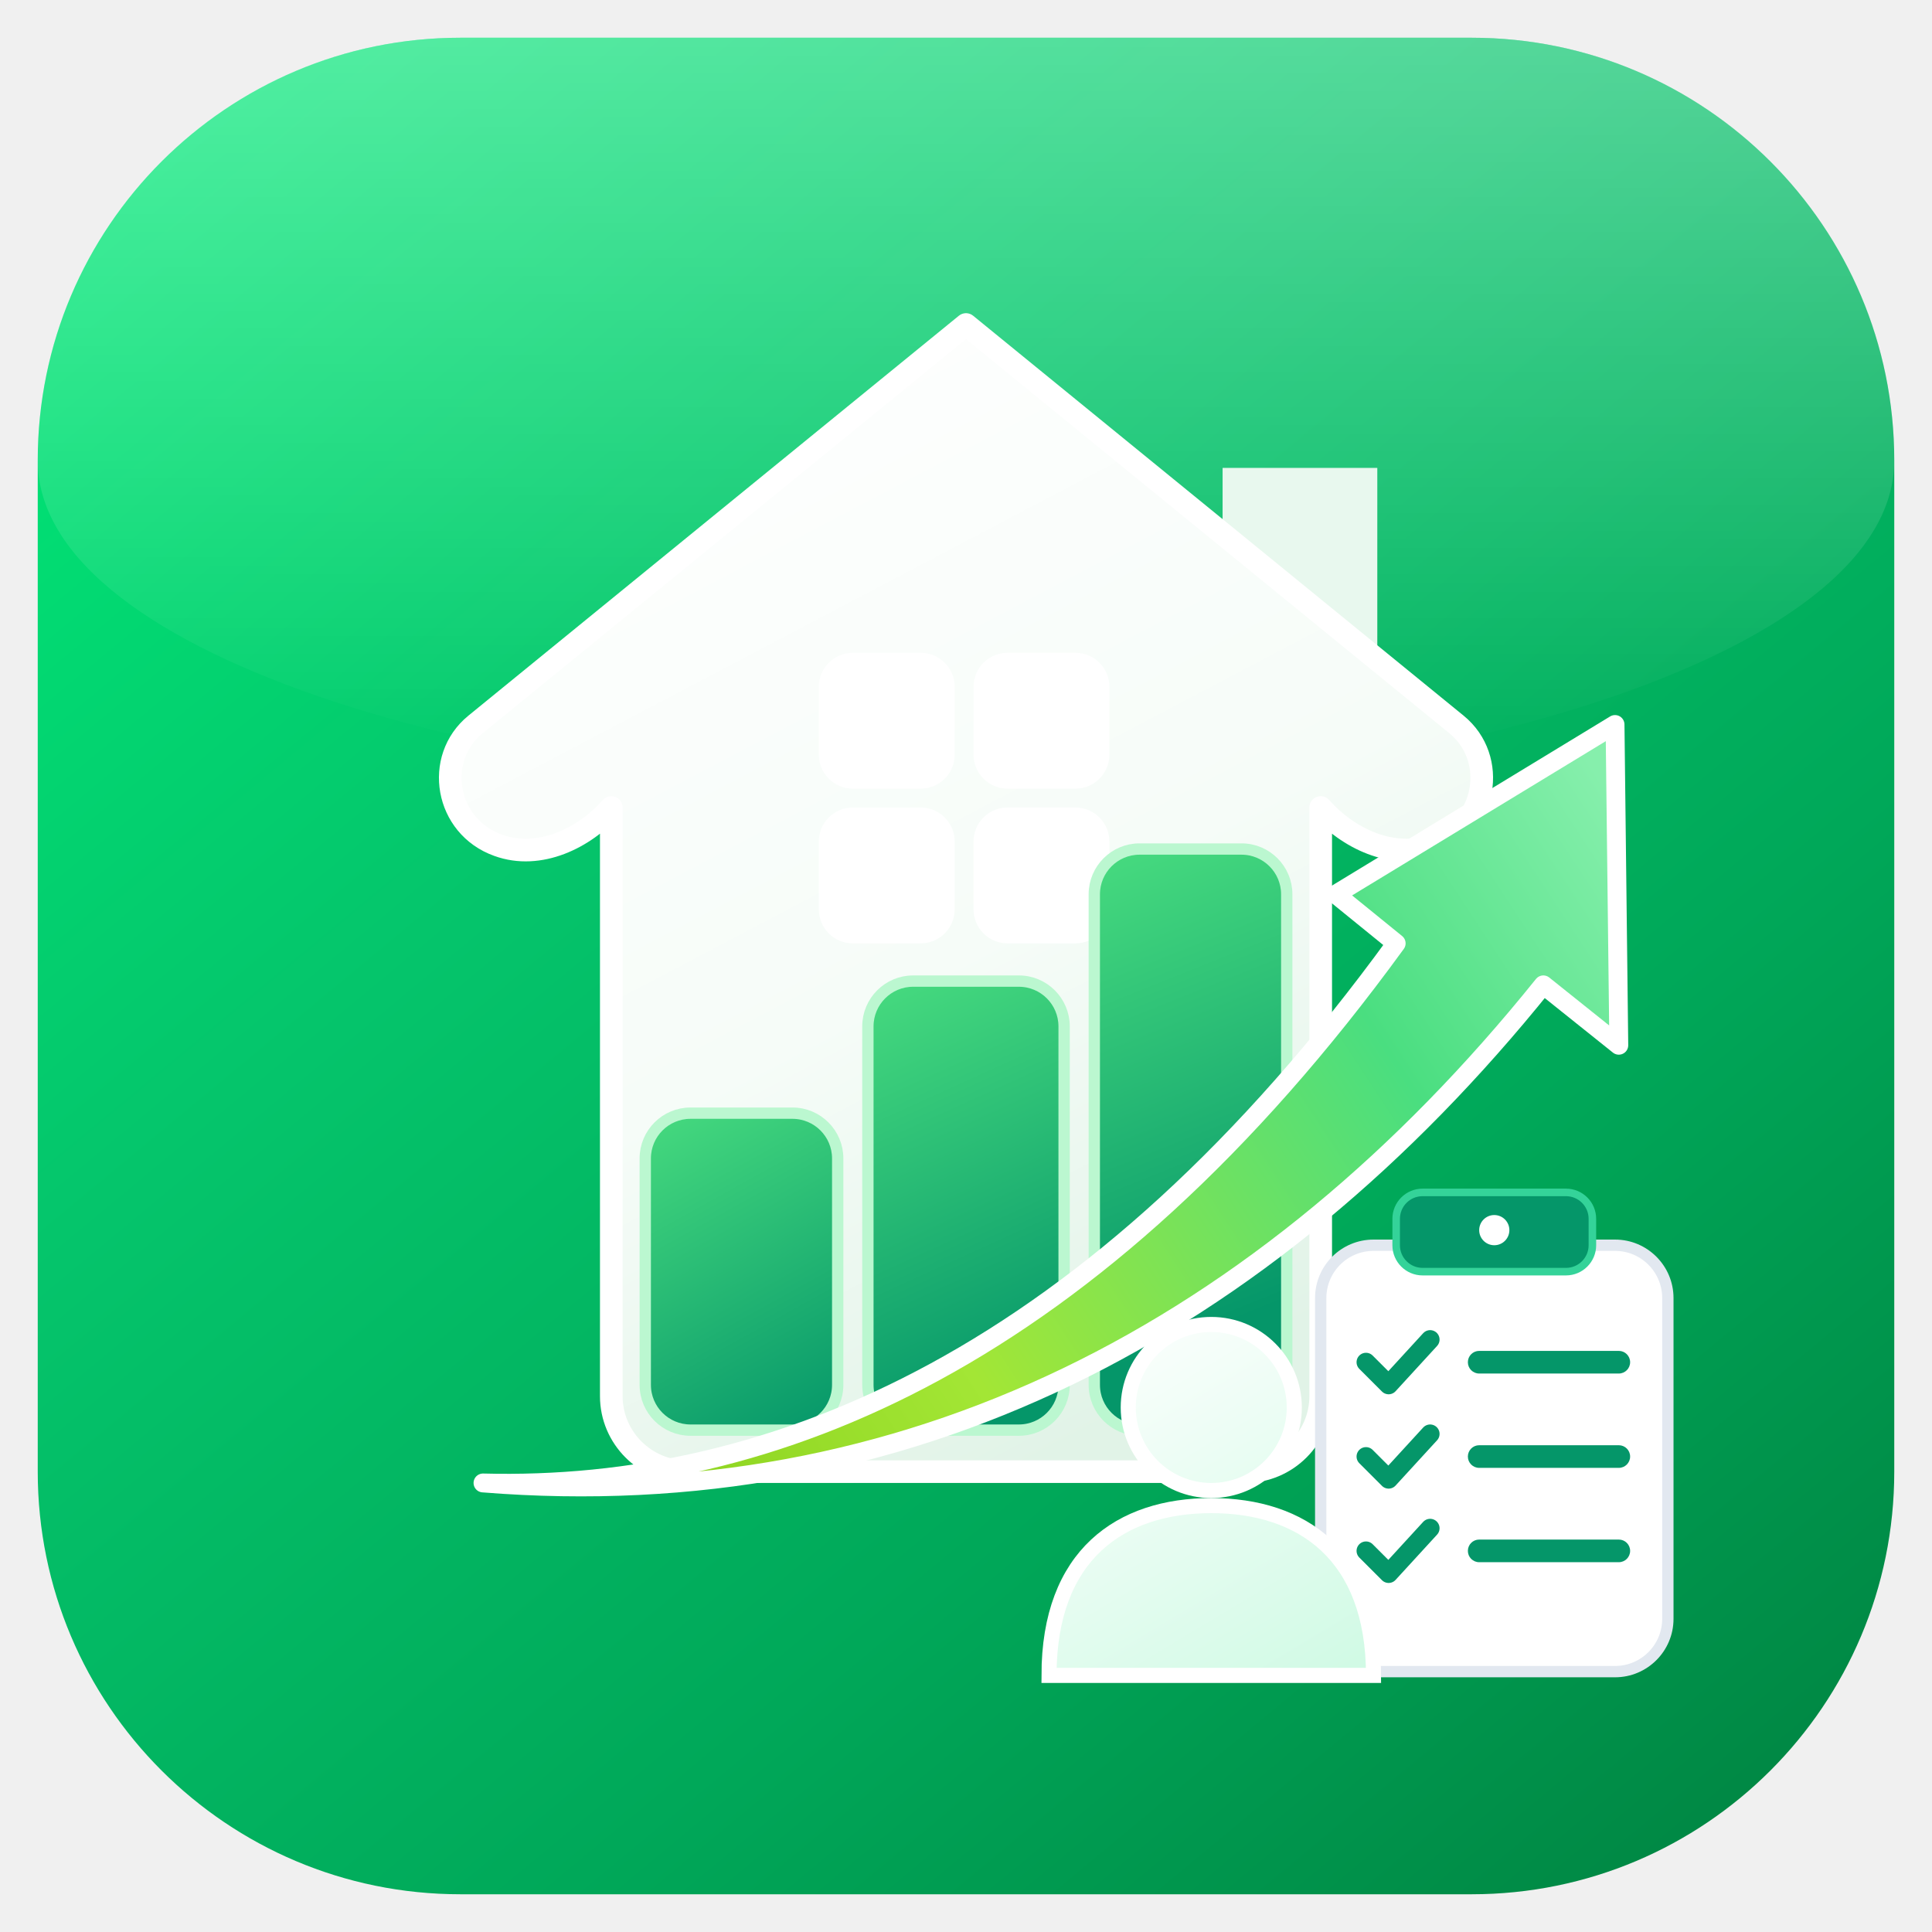
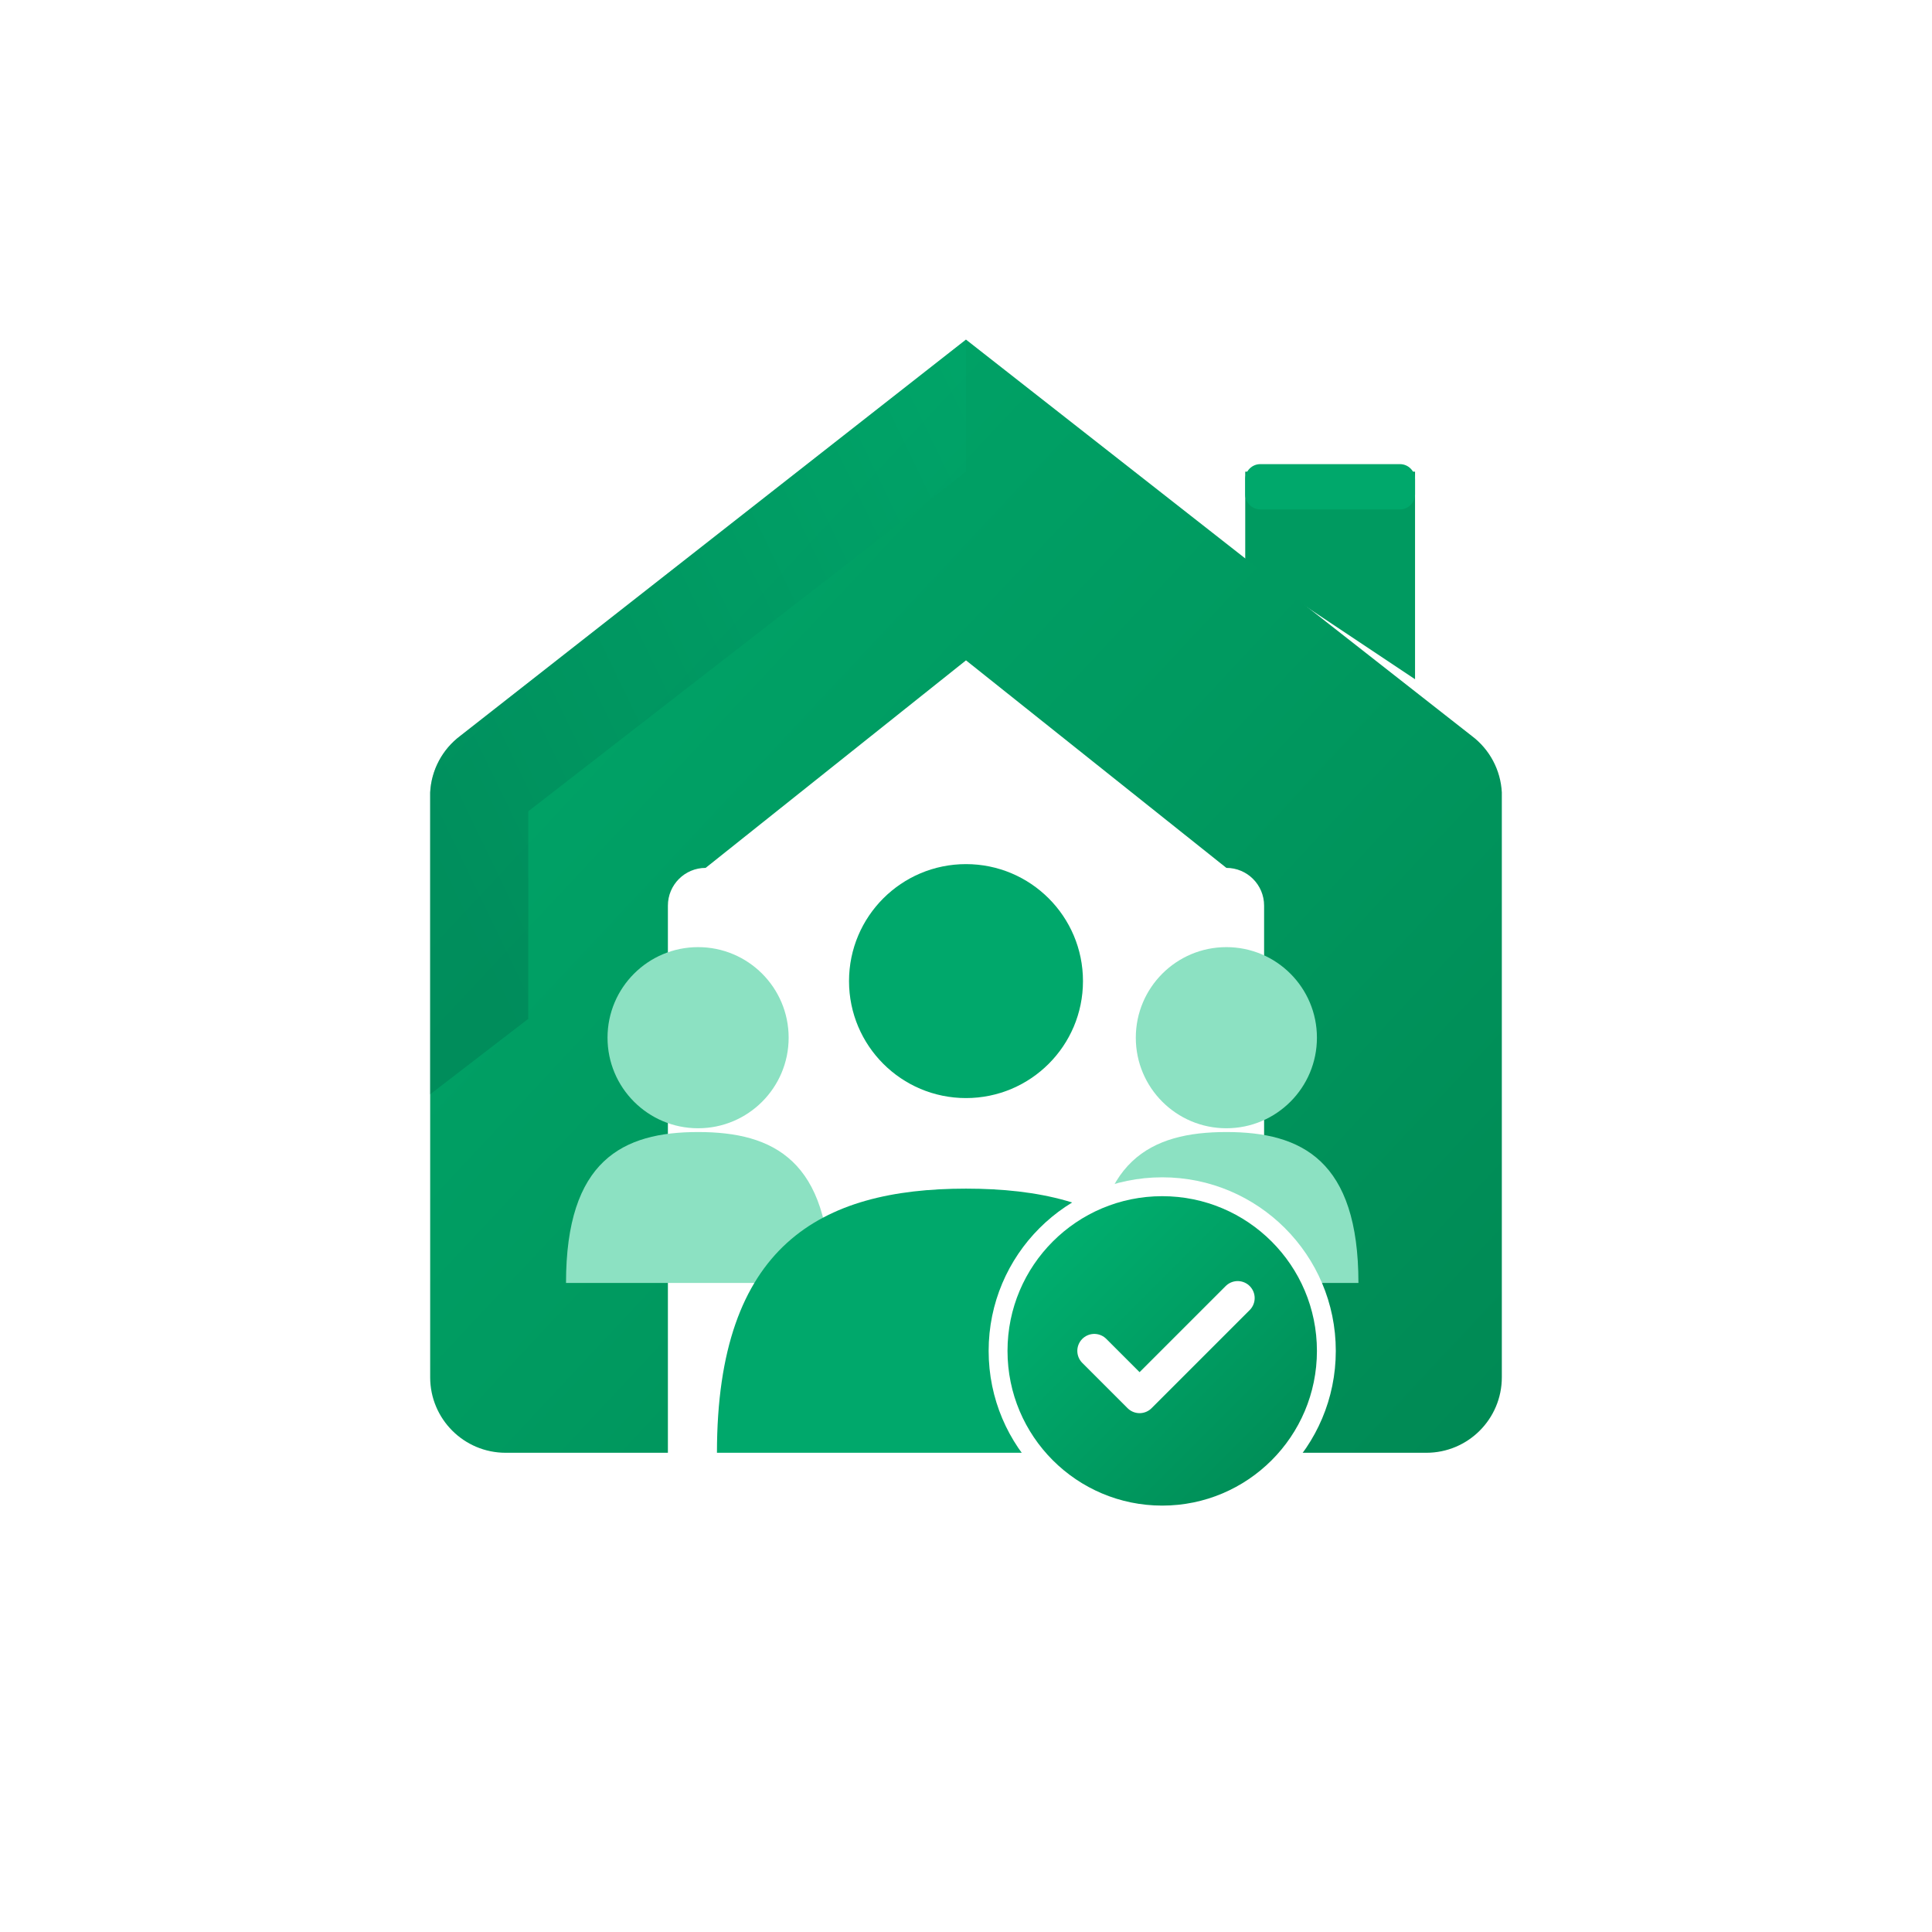
<svg xmlns="http://www.w3.org/2000/svg" width="1024" height="1024" viewBox="0 0 1024 1024" fill="none">
+   <rect width="1024" height="1024" fill="#FFFFFF" />
  <defs>
-     <linearGradient id="bgGrad" x1="120" y1="40" x2="900" y2="980" gradientUnits="userSpaceOnUse">
-       <stop offset="0%" stop-color="#00E676" />
-       <stop offset="35%" stop-color="#05C46B" />
-       <stop offset="70%" stop-color="#00A859" />
-       <stop offset="100%" stop-color="#008844" />
+     <linearGradient id="roofGrad" x1="200" y1="200" x2="820" y2="780" gradientUnits="userSpaceOnUse">
+       <stop offset="0%" stop-color="#00A86B" />
+       <stop offset="50%" stop-color="#009A60" />
+       <stop offset="100%" stop-color="#008853" />
    </linearGradient>
-     <linearGradient id="topGlow" x1="512" y1="20" x2="512" y2="400" gradientUnits="userSpaceOnUse">
-       <stop offset="0%" stop-color="#FFFFFF" stop-opacity="0.32" />
-       <stop offset="100%" stop-color="#FFFFFF" stop-opacity="0" />
+     <linearGradient id="foldShadow" x1="180" y1="360" x2="512" y2="200" gradientUnits="userSpaceOnUse">
+       <stop offset="0%" stop-color="#00724E" />
+       <stop offset="100%" stop-color="#00A86B" />
    </linearGradient>
-     <linearGradient id="houseGrad" x1="300" y1="180" x2="600" y2="750" gradientUnits="userSpaceOnUse">
-       <stop offset="0%" stop-color="#FFFFFF" />
-       <stop offset="60%" stop-color="#F6FCF8" />
-       <stop offset="100%" stop-color="#E1F3E7" />
-     </linearGradient>
-     <linearGradient id="bar1Grad" x1="340" y1="580" x2="440" y2="760" gradientUnits="userSpaceOnUse">
-       <stop offset="0%" stop-color="#4ADE80" />
-       <stop offset="100%" stop-color="#059669" />
-     </linearGradient>
-     <linearGradient id="bar2Grad" x1="460" y1="510" x2="560" y2="730" gradientUnits="userSpaceOnUse">
-       <stop offset="0%" stop-color="#4ADE80" />
-       <stop offset="100%" stop-color="#059669" />
-     </linearGradient>
-     <linearGradient id="bar3Grad" x1="580" y1="440" x2="680" y2="690" gradientUnits="userSpaceOnUse">
-       <stop offset="0%" stop-color="#4ADE80" />
-       <stop offset="100%" stop-color="#059669" />
-     </linearGradient>
-     <linearGradient id="arrowGrad" x1="260" y1="780" x2="840" y2="400" gradientUnits="userSpaceOnUse">
-       <stop offset="0%" stop-color="#84CC16" />
-       <stop offset="35%" stop-color="#A3E635" />
-       <stop offset="75%" stop-color="#4ADE80" />
-       <stop offset="100%" stop-color="#86EFAC" />
-     </linearGradient>
-     <linearGradient id="windowGrad" x1="440" y1="340" x2="560" y2="470" gradientUnits="userSpaceOnUse">
-       <stop offset="0%" stop-color="#FFFFFF" />
-       <stop offset="100%" stop-color="#DCFCE7" />
-     </linearGradient>
-     <linearGradient id="avatarGrad" x1="600" y1="680" x2="720" y2="880" gradientUnits="userSpaceOnUse">
-       <stop offset="0%" stop-color="#FFFFFF" />
-       <stop offset="100%" stop-color="#D1FAE5" />
+     <linearGradient id="badgeGrad" x1="520" y1="620" x2="700" y2="800" gradientUnits="userSpaceOnUse">
+       <stop offset="0%" stop-color="#00B875" />
+       <stop offset="100%" stop-color="#008853" />
    </linearGradient>
  </defs>
-   <rect x="20" y="20" width="984" height="984" rx="224" fill="url(#bgGrad)" />
-   <path d="M 20 244 C 20 120 120 20 244 20 L 780 20 C 904 20 1004 120 1004 244 C 1004 350 750 420 512 420 C 274 420 20 350 20 244 Z" fill="url(#topGlow)" />
-   <path d="M 648 248 L 730 248 L 730 380 L 648 300 Z" fill="#E8F8EE" />
-   <path d="M 512 172             L 772 384 C 794 402 788 438 760 448 C 738 456 714 444 700 428             L 700 740 C 700 762 682 780 660 780             L 364 780 C 342 780 324 762 324 740             L 324 428             C 310 444 286 456 264 448 C 236 438 230 402 252 384             Z" fill="url(#houseGrad)" stroke="#FFFFFF" stroke-width="12" stroke-linejoin="round" />
-   <g transform="translate(438, 350)">
-     <rect x="0" y="0" width="64" height="64" rx="14" fill="url(#windowGrad)" stroke="#FFFFFF" stroke-width="8" />
-     <rect x="82" y="0" width="64" height="64" rx="14" fill="url(#windowGrad)" stroke="#FFFFFF" stroke-width="8" />
-     <rect x="0" y="82" width="64" height="64" rx="14" fill="url(#windowGrad)" stroke="#FFFFFF" stroke-width="8" />
-     <rect x="82" y="82" width="64" height="64" rx="14" fill="url(#windowGrad)" stroke="#FFFFFF" stroke-width="8" />
+   <path d="M 660 250 L 750 250 L 750 360 L 660 300 Z" fill="#009A60" />
+   <rect x="660" y="246" width="90" height="24" rx="8" fill="#00A86B" />
+   <path d="M 512 180 L 780 390 A 40 40 0 0 1 796 420 L 796 730 A 40 40 0 0 1 756 770 L 670 770 L 670 480 A 20 20 0 0 0 650 460 L 512 350 L 374 460 A 20 20 0 0 0 354 480 L 354 770 L 268 770 A 40 40 0 0 1 228 730 L 228 420 A 40 40 0 0 1 244 390 Z" fill="url(#roofGrad)" />
+   <path d="M 512 180 L 244 390 A 40 40 0 0 0 228 420 L 228 580 L 280 540 L 280 430 L 512 250 Z" fill="url(#foldShadow)" opacity="0.4" />
+   <g>
+     <circle cx="370" cy="550" r="48" fill="#8CE1C2" />
+     <path d="M 300 680 C 300 615 330 600 370 600 C 410 600 440 615 440 680 Z" fill="#8CE1C2" />
  </g>
-   <rect x="342" y="590" width="102" height="168" rx="24" fill="url(#bar1Grad)" stroke="#BBF7D0" stroke-width="6" />
-   <rect x="460" y="520" width="104" height="238" rx="24" fill="url(#bar2Grad)" stroke="#BBF7D0" stroke-width="6" />
-   <rect x="580" y="450" width="102" height="308" rx="24" fill="url(#bar3Grad)" stroke="#BBF7D0" stroke-width="6" />
-   <path d="M 256 786             C 410 790 580 720 740 500             L 708 474             L 856 384             L 858 554             L 818 522             C 670 706 480 804 256 786 Z" fill="url(#arrowGrad)" stroke="#FFFFFF" stroke-width="10" stroke-linejoin="round" />
-   <rect x="700" y="660" width="184" height="226" rx="28" fill="#FFFFFF" stroke="#E2E8F0" stroke-width="6" />
-   <rect x="740" y="632" width="104" height="42" rx="14" fill="#059669" stroke="#34D399" stroke-width="4" />
-   <circle cx="792" cy="652" r="8" fill="#FFFFFF" />
-   <path d="M 724 722 L 736 734 L 758 710" stroke="#059669" stroke-width="10" stroke-linecap="round" stroke-linejoin="round" fill="none" />
-   <rect x="778" y="716" width="86" height="12" rx="6" fill="#059669" />
-   <path d="M 724 772 L 736 784 L 758 760" stroke="#059669" stroke-width="10" stroke-linecap="round" stroke-linejoin="round" fill="none" />
-   <rect x="778" y="766" width="86" height="12" rx="6" fill="#059669" />
-   <path d="M 724 822 L 736 834 L 758 810" stroke="#059669" stroke-width="10" stroke-linecap="round" stroke-linejoin="round" fill="none" />
-   <rect x="778" y="816" width="86" height="12" rx="6" fill="#059669" />
-   <circle cx="642" cy="746" r="44" fill="url(#avatarGrad)" stroke="#FFFFFF" stroke-width="8" />
-   <path d="M 556 888 C 556 824 594 798 642 798 C 690 798 728 824 728 888 Z" fill="url(#avatarGrad)" stroke="#FFFFFF" stroke-width="8" />
+   <g>
+     <circle cx="650" cy="550" r="48" fill="#8CE1C2" />
+     <path d="M 580 680 C 580 615 610 600 650 600 C 690 600 720 615 720 680 Z" fill="#8CE1C2" />
+   </g>
+   <g>
+     <circle cx="512" cy="520" r="62" fill="#00A86B" />
+     <path d="M 380 770 C 380 660 435 630 512 630 C 589 630 644 660 644 770 Z" fill="#00A86B" />
+   </g>
+   <circle cx="616" cy="716" r="92" fill="#FFFFFF" />
+   <circle cx="616" cy="716" r="82" fill="url(#badgeGrad)" />
+   <path d="M 580 716 L 604 740 L 656 688" fill="none" stroke="#FFFFFF" stroke-width="18" stroke-linecap="round" stroke-linejoin="round" />
</svg>
